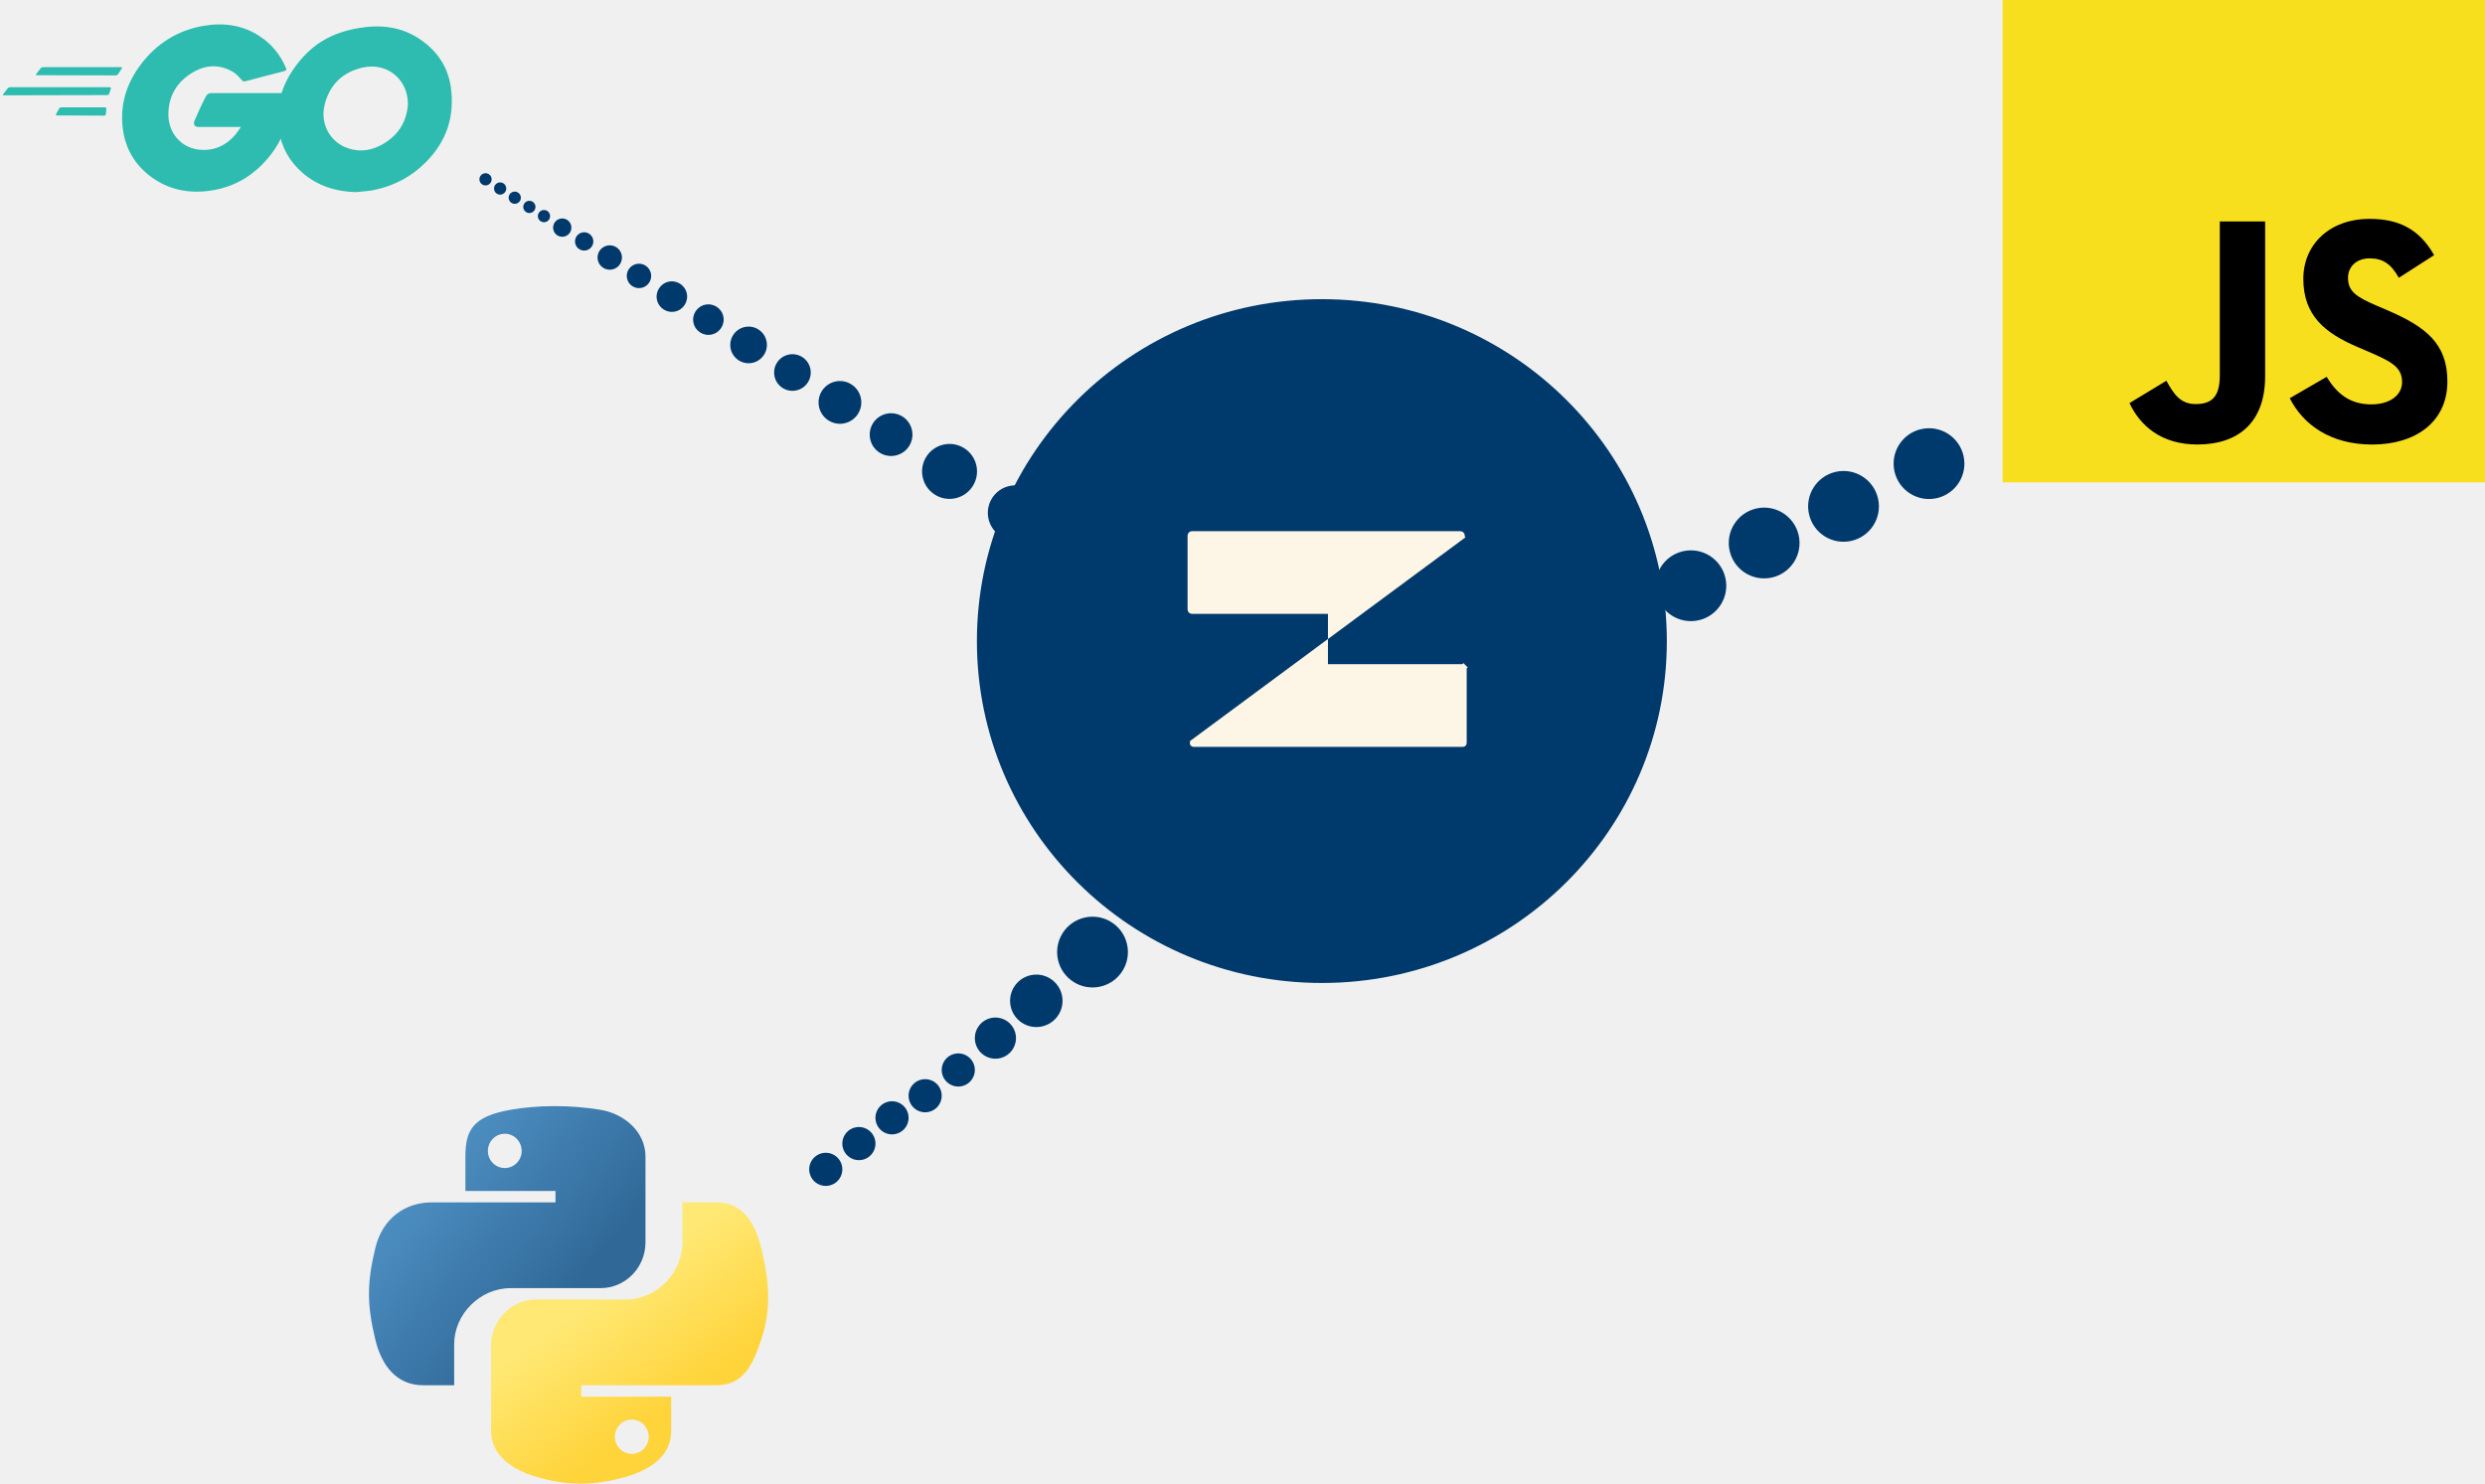
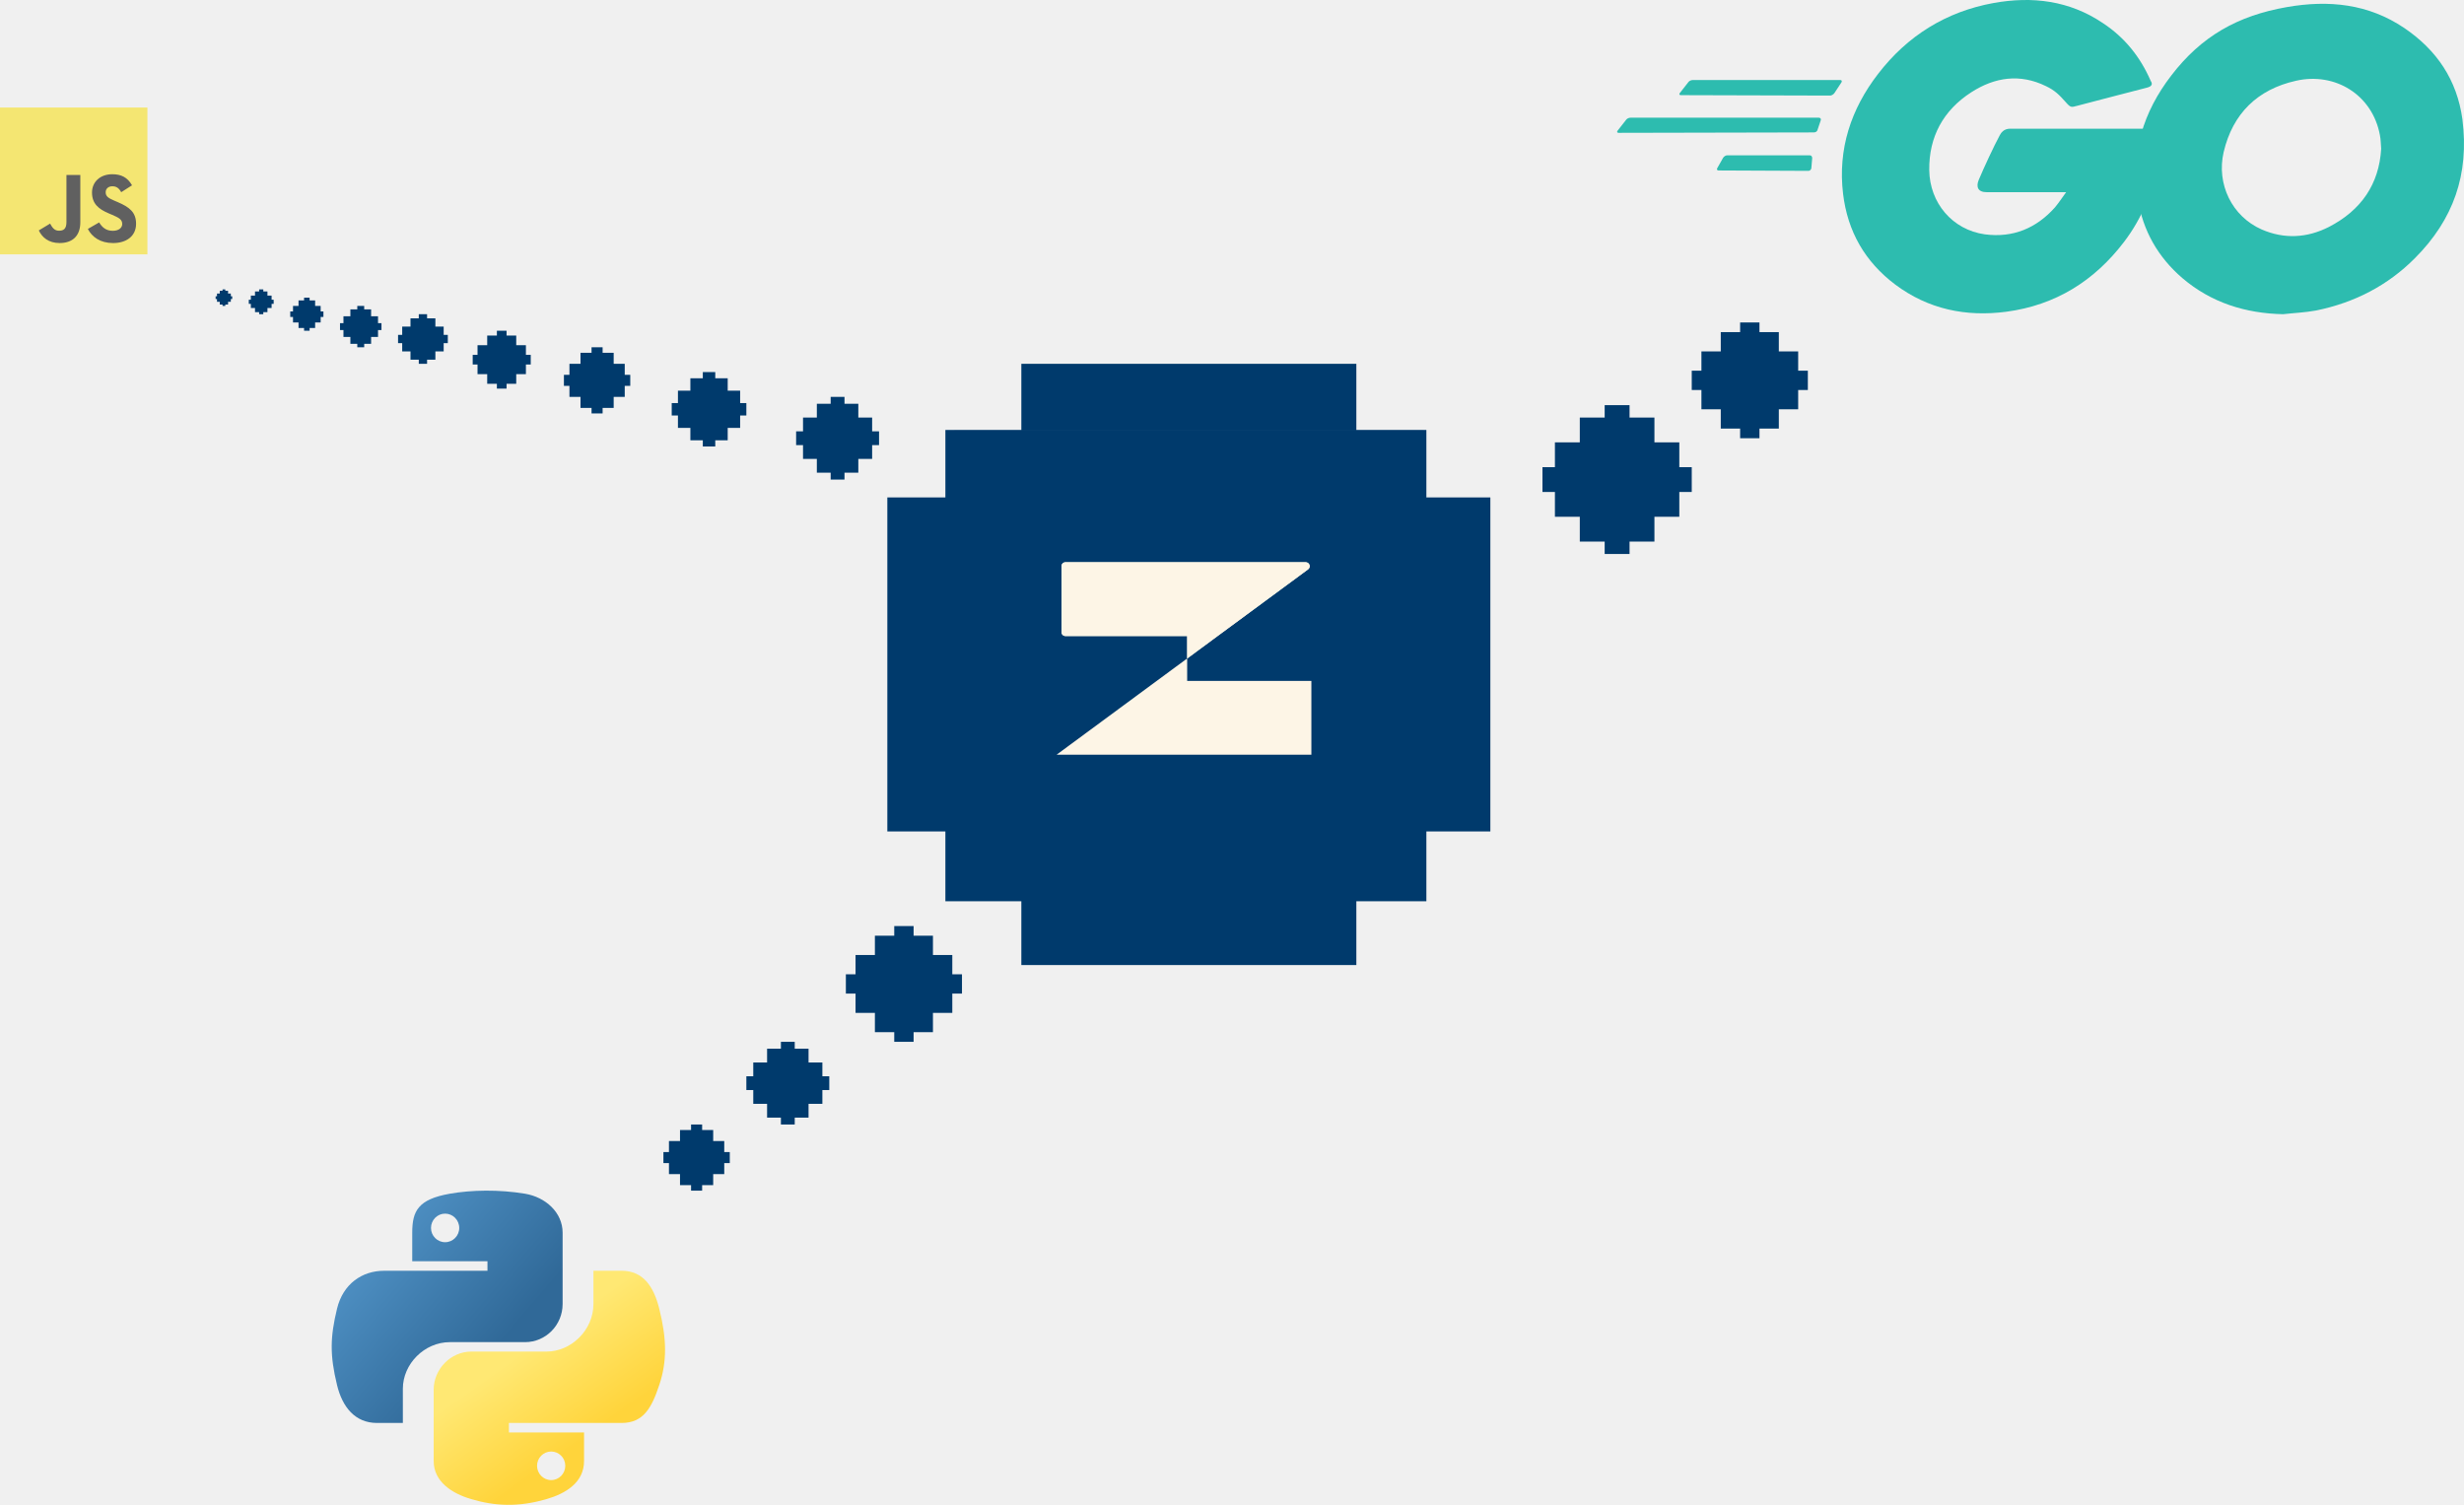
- <svg xmlns="http://www.w3.org/2000/svg" width="407" height="243" viewBox="0 0 407 243" fill="none">
-   <circle cx="135.247" cy="191.524" r="2.713" transform="rotate(-12.8086 135.247 191.524)" fill="#003A6C" />
-   <path d="M272.5 105C272.5 135.648 247.432 160.5 216.5 160.5C185.568 160.5 160.5 135.648 160.5 105C160.5 74.352 185.568 49.5 216.5 49.5C247.432 49.5 272.5 74.352 272.5 105Z" fill="#003A6C" stroke="#003A6C" />
-   <path d="M222.766 100.144L222.766 100.144L217.997 103.673V100.546V100.046H217.497H195.227C195.168 100.046 195.111 100.022 195.069 99.981C195.027 99.939 195.004 99.882 195.004 99.823V87.723C195.004 87.664 195.027 87.607 195.069 87.566C195.111 87.524 195.168 87.5 195.227 87.5H239.187C239.234 87.5 239.28 87.515 239.318 87.543C239.356 87.57 239.385 87.609 239.399 87.653C239.414 87.698 239.414 87.746 239.4 87.791C239.386 87.835 239.358 87.874 239.32 87.903L239.617 88.304L239.32 87.903L222.766 100.144Z" fill="#FDF5E6" stroke="#FDF5E6" />
-   <path d="M195.37 121.674C195.378 121.651 195.392 121.631 195.412 121.617C195.412 121.616 195.412 121.616 195.412 121.616L212.227 109.181L212.227 109.181L216.996 105.651V108.779V109.279H217.496H239.601C239.632 109.279 239.662 109.291 239.684 109.313L240.037 108.96L239.684 109.313C239.706 109.335 239.718 109.365 239.719 109.395C239.719 109.396 239.719 109.396 239.719 109.396V121.707C239.719 121.707 239.719 121.708 239.719 121.708C239.718 121.739 239.706 121.768 239.684 121.79C239.662 121.812 239.632 121.824 239.601 121.825H195.481C195.457 121.825 195.433 121.817 195.413 121.803C195.393 121.788 195.379 121.768 195.371 121.745C195.363 121.722 195.363 121.697 195.37 121.674Z" fill="#FDF5E6" stroke="#FDF5E6" />
-   <path d="M6.026 12.316C5.883 12.316 5.847 12.244 5.919 12.137L6.67 11.17C6.742 11.063 6.921 10.991 7.064 10.991H19.843C19.986 10.991 20.022 11.099 19.951 11.206L19.342 12.137C19.27 12.244 19.091 12.351 18.984 12.351L6.026 12.316Z" fill="#2DBCAF" />
-   <path d="M0.621 15.611C0.478 15.611 0.442 15.539 0.514 15.432L1.265 14.465C1.337 14.358 1.516 14.286 1.659 14.286H17.982C18.125 14.286 18.197 14.393 18.161 14.501L17.875 15.36C17.839 15.503 17.695 15.575 17.552 15.575L0.621 15.611Z" fill="#2DBCAF" />
-   <path d="M9.286 18.902C9.143 18.902 9.108 18.794 9.179 18.687L9.68 17.792C9.752 17.684 9.895 17.577 10.038 17.577H17.197C17.34 17.577 17.412 17.684 17.412 17.828L17.34 18.687C17.34 18.83 17.197 18.937 17.09 18.937L9.286 18.902Z" fill="#2DBCAF" />
-   <path d="M46.444 11.673C44.189 12.245 42.649 12.675 40.43 13.248C39.893 13.391 39.857 13.427 39.392 12.89C38.855 12.281 38.461 11.887 37.71 11.529C35.455 10.42 33.271 10.742 31.231 12.066C28.797 13.641 27.544 15.968 27.579 18.867C27.615 21.731 29.584 24.094 32.412 24.487C34.846 24.809 36.886 23.951 38.497 22.125C38.819 21.731 39.106 21.302 39.464 20.8C38.175 20.8 36.564 20.8 32.555 20.8C31.803 20.8 31.624 20.335 31.875 19.727C32.34 18.617 33.199 16.756 33.7 15.825C33.808 15.61 34.058 15.252 34.595 15.252C36.421 15.252 43.151 15.252 47.625 15.252C47.553 16.219 47.553 17.185 47.41 18.152C47.017 20.729 46.05 23.091 44.475 25.168C41.898 28.568 38.533 30.68 34.273 31.253C30.765 31.718 27.508 31.038 24.644 28.89C21.995 26.886 20.492 24.237 20.098 20.944C19.633 17.042 20.778 13.534 23.141 10.456C25.682 7.127 29.047 5.015 33.163 4.263C36.528 3.654 39.75 4.048 42.649 6.017C44.547 7.27 45.907 8.988 46.802 11.064C47.017 11.386 46.873 11.565 46.444 11.673Z" fill="#2DBCAF" />
-   <path d="M58.292 31.468C55.035 31.396 52.064 30.466 49.558 28.318C47.446 26.492 46.121 24.166 45.692 21.41C45.048 17.365 46.157 13.785 48.591 10.599C51.205 7.163 54.355 5.373 58.614 4.621C62.265 3.977 65.702 4.335 68.816 6.447C71.644 8.38 73.398 10.993 73.863 14.429C74.472 19.262 73.076 23.199 69.747 26.564C67.384 28.962 64.485 30.466 61.156 31.146C60.189 31.325 59.223 31.361 58.292 31.468ZM66.811 17.007C66.776 16.541 66.776 16.183 66.704 15.825C66.06 12.282 62.802 10.277 59.402 11.065C56.073 11.816 53.925 13.928 53.138 17.293C52.493 20.085 53.853 22.913 56.431 24.058C58.399 24.918 60.368 24.81 62.265 23.844C65.093 22.376 66.632 20.085 66.811 17.007Z" fill="#2DBCAF" />
-   <g clip-path="url(#clip0_9210_11131)">
-     <path fill-rule="evenodd" clip-rule="evenodd" d="M328 0H407V79H328V0Z" fill="#F7DF1E" />
-     <path fill-rule="evenodd" clip-rule="evenodd" d="M348.772 66.02L354.816 62.362C355.979 64.432 357.04 66.181 359.586 66.181C362.022 66.181 363.565 65.229 363.565 61.513V36.267H370.991V61.616C370.991 69.305 366.484 72.803 359.907 72.803C353.967 72.803 350.521 69.73 348.772 66.02ZM375.022 65.223L381.065 61.725C382.66 64.323 384.723 66.232 388.382 66.232C391.455 66.232 393.422 64.696 393.422 62.574C393.422 60.028 391.41 59.128 388.015 57.643L386.157 56.846C380.802 54.564 377.246 51.703 377.246 45.659C377.246 40.092 381.49 35.849 388.118 35.849C392.837 35.849 396.231 37.495 398.668 41.789L392.888 45.499C391.615 43.216 390.24 42.316 388.118 42.316C385.945 42.316 384.563 43.692 384.563 45.499C384.563 47.723 385.938 48.63 389.121 50.005L390.979 50.803C397.292 53.509 400.841 56.267 400.841 62.471C400.841 69.151 395.588 72.809 388.536 72.809C381.65 72.809 377.195 69.517 375.022 65.223Z" fill="black" />
+ <svg xmlns="http://www.w3.org/2000/svg" width="298" height="182" viewBox="0 0 298 182" fill="none">
+   <g opacity="0.6" clip-path="url(#clip0_10356_12208)">
+     <path fill-rule="evenodd" clip-rule="evenodd" d="M0 13H17.85V30.79H0V13Z" fill="#F7DF1E" />
+     <path fill-rule="evenodd" clip-rule="evenodd" d="M4.693 27.867L6.059 27.043C6.322 27.509 6.561 27.903 7.137 27.903C7.687 27.903 8.036 27.689 8.036 26.852V21.166H9.714V26.875C9.714 28.607 8.695 29.394 7.209 29.394C5.867 29.394 5.088 28.702 4.693 27.867ZM10.624 27.687L11.99 26.9C12.35 27.485 12.816 27.915 13.643 27.915C14.337 27.915 14.782 27.569 14.782 27.091C14.782 26.517 14.327 26.315 13.56 25.98L13.14 25.801C11.93 25.287 11.127 24.642 11.127 23.282C11.127 22.028 12.086 21.072 13.583 21.072C14.649 21.072 15.416 21.443 15.967 22.41L14.661 23.245C14.374 22.731 14.063 22.529 13.583 22.529C13.092 22.529 12.78 22.839 12.78 23.245C12.78 23.746 13.091 23.951 13.81 24.26L14.23 24.44C15.656 25.049 16.458 25.67 16.458 27.067C16.458 28.572 15.271 29.396 13.678 29.396C12.122 29.396 11.115 28.654 10.624 27.687Z" fill="black" />
  </g>
-   <circle cx="79.521" cy="29.37" r="1" transform="rotate(-12.8086 79.521 29.3696)" fill="#003A6C" />
-   <circle cx="81.915" cy="30.877" r="1" transform="rotate(-12.8086 81.9146 30.8765)" fill="#003A6C" />
-   <circle cx="84.308" cy="32.383" r="1" transform="rotate(-12.8086 84.3081 32.3833)" fill="#003A6C" />
-   <circle cx="86.702" cy="33.89" r="1" transform="rotate(-12.8086 86.7017 33.8901)" fill="#003A6C" />
-   <circle cx="89.095" cy="35.397" r="1" transform="rotate(-12.8086 89.0952 35.397)" fill="#003A6C" />
-   <circle cx="92.087" cy="37.281" r="1.5" transform="rotate(-12.8086 92.0872 37.2805)" fill="#003A6C" />
-   <circle cx="95.678" cy="39.541" r="1.5" transform="rotate(-12.8086 95.678 39.5413)" fill="#003A6C" />
-   <circle cx="99.867" cy="42.178" r="2" transform="rotate(-12.8086 99.8673 42.1777)" fill="#003A6C" />
-   <circle cx="104.654" cy="45.191" r="2" transform="rotate(-12.8086 104.654 45.1914)" fill="#003A6C" />
-   <circle cx="110.04" cy="48.582" r="2.5" transform="rotate(-12.8086 110.04 48.5818)" fill="#003A6C" />
-   <circle cx="116.023" cy="52.349" r="2.5" transform="rotate(-12.8086 116.023 52.3494)" fill="#003A6C" />
-   <circle cx="122.606" cy="56.493" r="3" transform="rotate(-12.8086 122.606 56.4927)" fill="#003A6C" />
-   <circle cx="129.787" cy="61.013" r="3" transform="rotate(-12.8086 129.787 61.0132)" fill="#003A6C" />
-   <circle cx="137.567" cy="65.91" r="3.5" transform="rotate(-12.8086 137.567 65.9104)" fill="#003A6C" />
-   <circle cx="145.944" cy="71.185" r="3.5" transform="rotate(-12.8086 145.944 71.1848)" fill="#003A6C" />
-   <circle cx="155.518" cy="77.212" r="4.5" transform="rotate(-12.8086 155.518 77.2117)" fill="#003A6C" />
-   <circle cx="166.29" cy="83.993" r="4.5" transform="rotate(-12.8086 166.29 83.9929)" fill="#003A6C" />
-   <circle cx="156.95" cy="175.247" r="2.713" transform="rotate(-12.8086 156.95 175.247)" fill="#003A6C" />
-   <circle cx="163.032" cy="170.032" r="3.369" transform="rotate(-12.8086 163.032 170.032)" fill="#003A6C" />
-   <circle cx="169.731" cy="163.922" r="4.296" transform="rotate(-12.8086 169.731 163.922)" fill="#003A6C" />
-   <circle cx="178.937" cy="155.937" r="5.796" transform="rotate(-12.8086 178.937 155.937)" fill="#003A6C" />
-   <circle cx="276.937" cy="95.937" r="5.796" transform="rotate(-12.8086 276.937 95.9372)" fill="#003A6C" />
-   <circle cx="288.937" cy="88.937" r="5.796" transform="rotate(-12.8086 288.937 88.9372)" fill="#003A6C" />
-   <circle cx="301.937" cy="82.937" r="5.796" transform="rotate(-12.8086 301.937 82.9372)" fill="#003A6C" />
-   <circle cx="315.937" cy="75.937" r="5.796" transform="rotate(-12.8086 315.937 75.9372)" fill="#003A6C" />
-   <circle cx="151.524" cy="179.467" r="2.713" transform="rotate(-12.8086 151.524 179.467)" fill="#003A6C" />
-   <circle cx="146.098" cy="183.084" r="2.713" transform="rotate(-12.8086 146.098 183.084)" fill="#003A6C" />
-   <circle cx="140.673" cy="187.305" r="2.713" transform="rotate(-12.8086 140.673 187.305)" fill="#003A6C" />
-   <path d="M90.654 181.169C88.132 181.181 85.723 181.396 83.604 181.771C77.36 182.874 76.226 185.182 76.226 189.439V195.062H90.981V196.935H70.689C66.4 196.935 62.645 199.512 61.471 204.414C60.116 210.033 60.056 213.539 61.471 219.406C62.52 223.773 65.025 226.885 69.313 226.885H74.386V220.146C74.386 215.277 78.6 210.982 83.604 210.982H98.341C102.444 210.982 105.719 207.605 105.719 203.486V189.439C105.719 185.441 102.345 182.438 98.341 181.771C95.806 181.349 93.177 181.157 90.654 181.169ZM82.675 185.691C84.199 185.691 85.443 186.956 85.443 188.51C85.443 190.06 84.198 191.313 82.675 191.313C81.145 191.313 79.906 190.06 79.906 188.51C79.906 186.956 81.145 185.691 82.675 185.691Z" fill="url(#paint0_linear_9210_11131)" />
-   <path d="M111.765 196.935V203.485C111.765 208.563 107.458 212.837 102.547 212.837H87.809C83.772 212.837 80.432 216.291 80.432 220.333V234.38C80.432 238.378 83.909 240.729 87.809 241.875C92.48 243.249 96.959 243.497 102.547 241.875C106.262 240.8 109.924 238.636 109.924 234.38V228.758H95.187V226.884H117.302C121.59 226.884 123.188 223.893 124.679 219.405C126.22 214.785 126.155 210.341 124.679 204.413C123.619 200.146 121.595 196.935 117.302 196.935H111.765ZM103.475 232.506C105.005 232.506 106.244 233.758 106.244 235.308C106.244 236.863 105.005 238.128 103.475 238.128C101.951 238.128 100.707 236.863 100.707 235.308C100.707 233.759 101.952 232.506 103.475 232.506Z" fill="url(#paint1_linear_9210_11131)" />
+   <path d="M98.791 50.5H97.119V52.167H96.284V53.833H97.119V55.5H98.791V57.167H100.463V58H102.134V57.167H103.806V55.5H105.477V53.833H106.313V52.167H105.477V50.5H103.806V48.833H102.134V48H100.463V48.833H98.791V50.5Z" fill="#003A6C" />
+   <path d="M105.812 115.5H103.471V117.833H102.301V120.167H103.471V122.5H105.812V124.833H108.152V126H110.492V124.833H112.832V122.5H115.173V120.167H116.343V117.833H115.173V115.5H112.832V113.167H110.492V112H108.152V113.167H105.812V115.5Z" fill="#003A6C" />
+   <path d="M191.063 53.5H188.054V56.5H186.549V59.5H188.054V62.5H191.063V65.5H194.072V67H197.08V65.5H200.089V62.5H203.098V59.5H204.603V56.5H203.098V53.5H200.089V50.5H197.08V49H194.072V50.5H191.063V53.5Z" fill="#003A6C" />
+   <path d="M208.113 42.5H205.773V44.833H204.603V47.167H205.773V49.5H208.113V51.833H210.453V53H212.793V51.833H215.134V49.5H217.474V47.167H218.644V44.833H217.474V42.5H215.134V40.167H212.793V39H210.453V40.167H208.113V42.5Z" fill="#003A6C" />
+   <path d="M92.773 128.5H91.102V130.167H90.266V131.833H91.102V133.5H92.773V135.167H94.445V136H96.116V135.167H97.788V133.5H99.46V131.833H100.295V130.167H99.46V128.5H97.788V126.833H96.116V126H94.445V126.833H92.773V128.5Z" fill="#003A6C" />
+   <path d="M82.242 138H80.905V139.333H80.236V140.667H80.905V142H82.242V143.333H83.579V144H84.917V143.333H86.254V142H87.591V140.667H88.26V139.333H87.591V138H86.254V136.667H84.917V136H83.579V136.667H82.242V138Z" fill="#003A6C" />
+   <path d="M83.496 47.25H81.992V48.75H81.239V50.25H81.992V51.75H83.496V53.25H85V54H86.505V53.25H88.009V51.75H89.514V50.25H90.266V48.75H89.514V47.25H88.009V45.75H86.505V45H85V45.75H83.496V47.25Z" fill="#003A6C" />
+   <path d="M70.207 44H68.87V45.333H68.201V46.667H68.87V48H70.207V49.333H71.544V50H72.881V49.333H74.219V48H75.556V46.667H76.225V45.333H75.556V44H74.219V42.667H72.881V42H71.544V42.667H70.207V44Z" fill="#003A6C" />
+   <path d="M58.924 41.75H57.754V42.917H57.169V44.083H57.754V45.25H58.924V46.417H60.094V47H61.264V46.417H62.434V45.25H63.604V44.083H64.189V42.917H63.604V41.75H62.434V40.583H61.264V40H60.094V40.583H58.924V41.75Z" fill="#003A6C" />
+   <path d="M49.646 39.5H48.643V40.5H48.142V41.5H48.643V42.5H49.646V43.5H50.649V44H51.652V43.5H52.655V42.5H53.658V41.5H54.159V40.5H53.658V39.5H52.655V38.5H51.652V38H50.649V38.5H49.646V39.5Z" fill="#003A6C" />
+   <path d="M42.375 38.25H41.539V39.083H41.121V39.917H41.539V40.75H42.375V41.583H43.211V42H44.046V41.583H44.882V40.75H45.718V39.917H46.136V39.083H45.718V38.25H44.882V37.417H44.046V37H43.211V37.417H42.375V38.25Z" fill="#003A6C" />
+   <path d="M36.106 37H35.438V37.667H35.103V38.333H35.438V39H36.106V39.667H36.775V40H37.444V39.667H38.112V39H38.781V38.333H39.115V37.667H38.781V37H38.112V36.333H37.444V36H36.775V36.333H36.106V37Z" fill="#003A6C" />
+   <path d="M30.841 35.75H30.339V36.25H30.089V36.75H30.339V37.25H30.841V37.75H31.342V38H31.844V37.75H32.345V37.25H32.847V36.75H33.097V36.25H32.847V35.75H32.345V35.25H31.844V35H31.342V35.25H30.841V35.75Z" fill="#003A6C" />
+   <path d="M26.578 35.5H26.244V35.833H26.077V36.167H26.244V36.5H26.578V36.833H26.913V37H27.247V36.833H27.582V36.5H27.916V36.167H28.084V35.833H27.916V35.5H27.582V35.167H27.247V35H26.913V35.167H26.578V35.5Z" fill="#003A6C" />
+   <rect x="114.337" y="52" width="58.171" height="57" fill="#003A6C" />
+   <mask id="path-18-inside-1_10356_12208" fill="white">
+     <path d="M157.918 68C158.019 68 158.117 68.032 158.198 68.09C158.28 68.149 158.341 68.232 158.372 68.327C158.404 68.422 158.405 68.525 158.374 68.621C158.344 68.716 158.284 68.8 158.203 68.859L147.259 76.925L143.579 79.64V76.925H128.857C128.73 76.925 128.608 76.875 128.518 76.786C128.428 76.697 128.378 76.575 128.378 76.449V68.477C128.378 68.35 128.428 68.229 128.518 68.14C128.608 68.05 128.73 68 128.857 68H157.918Z" />
+   </mask>
+   <path d="M157.918 68C158.019 68 158.117 68.032 158.198 68.09C158.28 68.149 158.341 68.232 158.372 68.327C158.404 68.422 158.405 68.525 158.374 68.621C158.344 68.716 158.284 68.8 158.203 68.859L147.259 76.925L143.579 79.64V76.925H128.857C128.73 76.925 128.608 76.875 128.518 76.786C128.428 76.697 128.378 76.575 128.378 76.449V68.477C128.378 68.35 128.428 68.229 128.518 68.14C128.608 68.05 128.73 68 128.857 68H157.918Z" fill="#FDF5E6" />
+   <path d="M157.918 68V69H157.918L157.918 68ZM158.203 68.859L157.609 68.055L157.609 68.055L158.203 68.859ZM147.259 76.925L146.665 76.121L146.665 76.121L147.259 76.925ZM143.579 79.64H142.579V81.62L144.172 80.445L143.579 79.64ZM143.579 76.925H144.579V75.925H143.579V76.925ZM128.857 76.925V77.925V76.925ZM128.378 68.477H127.378H128.378ZM128.857 68V69V68ZM157.918 69C157.809 69 157.703 68.966 157.614 68.902L158.783 67.279C158.531 67.097 158.228 67 157.918 67L157.918 69ZM157.614 68.902C157.525 68.838 157.458 68.747 157.423 68.642L159.322 68.013C159.224 67.717 159.035 67.46 158.783 67.279L157.614 68.902ZM157.423 68.642C157.388 68.536 157.388 68.423 157.421 68.317L159.327 68.925C159.421 68.628 159.42 68.309 159.322 68.013L157.423 68.642ZM157.421 68.317C157.455 68.211 157.521 68.12 157.609 68.055L158.796 69.665C159.046 69.48 159.232 69.221 159.327 68.925L157.421 68.317ZM157.609 68.055L146.665 76.121L147.852 77.731L158.796 69.665L157.609 68.055ZM146.665 76.121L142.985 78.835L144.172 80.445L147.852 77.73L146.665 76.121ZM144.579 79.64V76.925H142.579V79.64H144.579ZM143.579 75.925H128.857V77.925H143.579V75.925ZM128.857 75.925C128.994 75.925 129.126 75.98 129.224 76.077L127.813 77.495C128.09 77.771 128.466 77.925 128.857 77.925V75.925ZM129.224 76.077C129.322 76.175 129.378 76.309 129.378 76.449H127.378C127.378 76.842 127.535 77.218 127.813 77.495L129.224 76.077ZM129.378 76.449V68.477H127.378V76.449H129.378ZM129.378 68.477C129.378 68.617 129.322 68.75 129.224 68.848L127.813 67.431C127.535 67.707 127.378 68.084 127.378 68.477H129.378ZM129.224 68.848C129.126 68.946 128.994 69 128.857 69V67C128.466 67 128.09 67.154 127.813 67.431L129.224 68.848ZM128.857 69H157.918V67H128.857V69Z" fill="#FDF5E6" mask="url(#path-18-inside-1_10356_12208)" />
+   <path d="M158.1 90.775H129.31L140.195 82.751L140.195 82.751L143.078 80.625V82.349V82.849H143.578H158.1V90.775Z" fill="#FDF5E6" stroke="#FDF5E6" />
+   <path d="M164.039 44H123.523V52.079H115.419V60.159H107.316V100.556H115.419V108.635H123.523V116.715H164.039V108.635H172.142V100.556H180.246V60.159H172.142V52.079H164.039V44ZM164.039 52.079V60.159H172.142V100.556H164.039V108.635H123.523V100.556H115.419V60.159H123.523V52.079H164.039Z" fill="#003A6C" />
+   <path d="M203.304 11.508C203.104 11.508 203.054 11.409 203.154 11.26L204.201 9.923C204.301 9.775 204.55 9.676 204.75 9.676H222.552C222.752 9.676 222.802 9.824 222.702 9.973L221.854 11.26C221.755 11.409 221.505 11.558 221.356 11.558L203.304 11.508Z" fill="#2DBCAF" />
+   <path d="M195.775 16.065C195.576 16.065 195.526 15.966 195.626 15.817L196.673 14.48C196.773 14.332 197.022 14.232 197.222 14.232H219.961C220.161 14.232 220.26 14.381 220.21 14.53L219.812 15.718C219.762 15.916 219.562 16.015 219.363 16.015L195.775 16.065Z" fill="#2DBCAF" />
+   <path d="M207.849 20.616C207.649 20.616 207.599 20.467 207.699 20.318L208.397 19.08C208.497 18.932 208.696 18.783 208.896 18.783H218.869C219.069 18.783 219.169 18.932 219.169 19.13L219.069 20.318C219.069 20.516 218.869 20.665 218.72 20.665L207.849 20.616Z" fill="#2DBCAF" />
+   <path d="M259.607 10.614C256.465 11.407 254.321 12.001 251.229 12.793C250.481 12.991 250.431 13.041 249.783 12.298C249.035 11.456 248.486 10.912 247.439 10.416C244.297 8.881 241.255 9.327 238.413 11.159C235.022 13.338 233.277 16.557 233.326 20.568C233.376 24.53 236.119 27.798 240.059 28.343C243.45 28.788 246.292 27.6 248.536 25.074C248.985 24.53 249.384 23.936 249.882 23.242C248.087 23.242 245.843 23.242 240.258 23.242C239.211 23.242 238.961 22.598 239.311 21.757C239.959 20.221 241.156 17.646 241.854 16.359C242.003 16.062 242.352 15.566 243.1 15.566C245.644 15.566 255.019 15.566 261.252 15.566C261.152 16.904 261.152 18.241 260.953 19.578C260.404 23.143 259.058 26.412 256.864 29.284C253.273 33.988 248.586 36.91 242.652 37.702C237.765 38.346 233.227 37.405 229.237 34.434C225.547 31.661 223.453 27.996 222.904 23.44C222.256 18.043 223.852 13.19 227.143 8.931C230.683 4.325 235.371 1.404 241.106 0.364C245.793 -0.478 250.281 0.067 254.321 2.79C256.964 4.523 258.859 6.9 260.105 9.773C260.404 10.218 260.205 10.466 259.607 10.614Z" fill="#2DBCAF" />
+   <path d="M276.114 38C271.576 37.901 267.437 36.613 263.947 33.642C261.004 31.116 259.159 27.898 258.561 24.084C257.663 18.489 259.209 13.537 262.6 9.129C266.241 4.375 270.629 1.899 276.563 0.859C281.65 -0.032 286.437 0.463 290.775 3.385C294.715 6.059 297.158 9.674 297.807 14.428C298.654 21.113 296.71 26.561 292.072 31.215C288.781 34.533 284.741 36.613 280.104 37.554C278.757 37.802 277.411 37.851 276.114 38ZM287.983 17.993C287.933 17.35 287.933 16.855 287.833 16.359C286.936 11.457 282.398 8.684 277.66 9.773C273.023 10.813 270.03 13.735 268.933 18.39C268.036 22.252 269.931 26.164 273.521 27.749C276.264 28.938 279.007 28.789 281.65 27.452C285.589 25.422 287.733 22.252 287.983 17.993Z" fill="#2DBCAF" />
+   <path d="M58.754 144C57.198 144.007 55.713 144.14 54.406 144.37C50.556 145.048 49.857 146.467 49.857 149.083V152.538H58.955V153.69H46.442C43.798 153.69 41.483 155.273 40.759 158.286C39.923 161.739 39.886 163.894 40.759 167.499C41.405 170.183 42.95 172.096 45.594 172.096H48.722V167.954C48.722 164.962 51.321 162.322 54.406 162.322H63.494C66.023 162.322 68.043 160.247 68.043 157.715V149.082C68.043 146.626 65.963 144.78 63.494 144.37C61.93 144.111 60.309 143.993 58.754 144ZM53.833 146.779C54.773 146.779 55.541 147.556 55.541 148.512C55.541 149.464 54.773 150.234 53.833 150.234C52.89 150.234 52.126 149.464 52.126 148.512C52.126 147.556 52.89 146.779 53.833 146.779Z" fill="url(#paint0_linear_10356_12208)" />
+   <path d="M71.77 153.689V157.715C71.77 160.836 69.115 163.463 66.087 163.463H56.999C54.51 163.463 52.45 165.586 52.45 168.07V176.702C52.45 179.159 54.594 180.604 56.999 181.309C59.879 182.153 62.641 182.305 66.087 181.309C68.377 180.648 70.636 179.318 70.636 176.702V173.247H61.548V172.096H75.185C77.829 172.096 78.814 170.258 79.734 167.499C80.684 164.66 80.644 161.929 79.734 158.286C79.08 155.663 77.832 153.689 75.185 153.689H71.77ZM66.659 175.55C67.602 175.55 68.366 176.32 68.366 177.273C68.366 178.228 67.602 179.006 66.659 179.006C65.719 179.006 64.952 178.228 64.952 177.273C64.952 176.321 65.719 175.55 66.659 175.55Z" fill="url(#paint1_linear_10356_12208)" />
  <defs>
-     <linearGradient id="paint0_linear_9210_11131" x1="58.977" y1="182.925" x2="92.994" y2="211.916" gradientUnits="userSpaceOnUse">
+     <linearGradient id="paint0_linear_10356_12208" x1="39.221" y1="145.079" x2="60.138" y2="162.965" gradientUnits="userSpaceOnUse">
      <stop stop-color="#5A9FD4" />
      <stop offset="1" stop-color="#306998" />
    </linearGradient>
-     <linearGradient id="paint1_linear_9210_11131" x1="109.974" y1="229.974" x2="97.771" y2="212.871" gradientUnits="userSpaceOnUse">
+     <linearGradient id="paint1_linear_10356_12208" x1="70.666" y1="173.995" x2="63.175" y2="163.46" gradientUnits="userSpaceOnUse">
      <stop stop-color="#FFD43B" />
      <stop offset="1" stop-color="#FFE873" />
    </linearGradient>
-     <clipPath id="clip0_9210_11131">
-       <rect width="79" height="79" fill="white" transform="translate(328)" />
+     <clipPath id="clip0_10356_12208">
+       <rect width="17.85" height="17.79" fill="white" transform="translate(0 13)" />
    </clipPath>
  </defs>
</svg>
